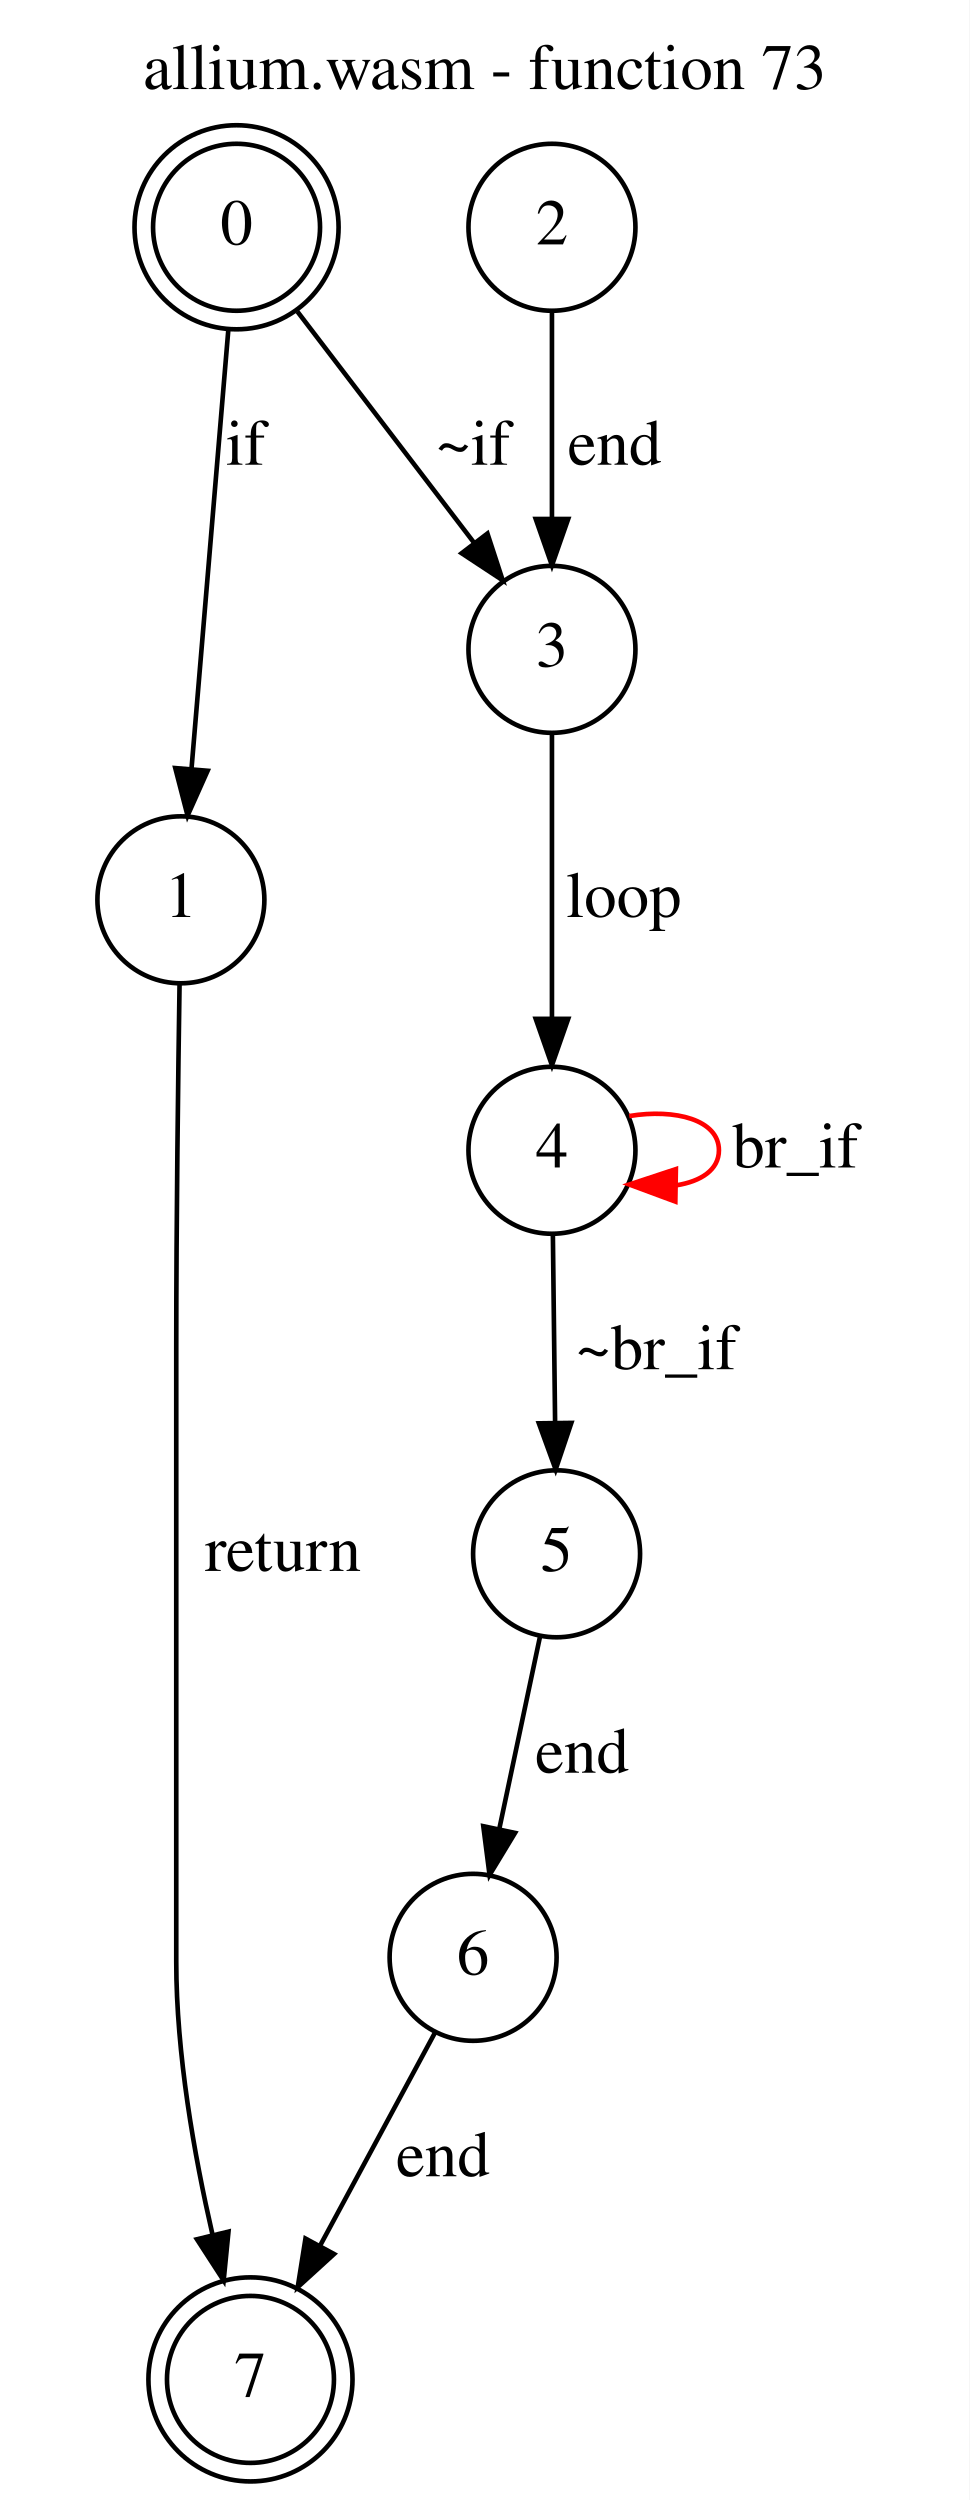
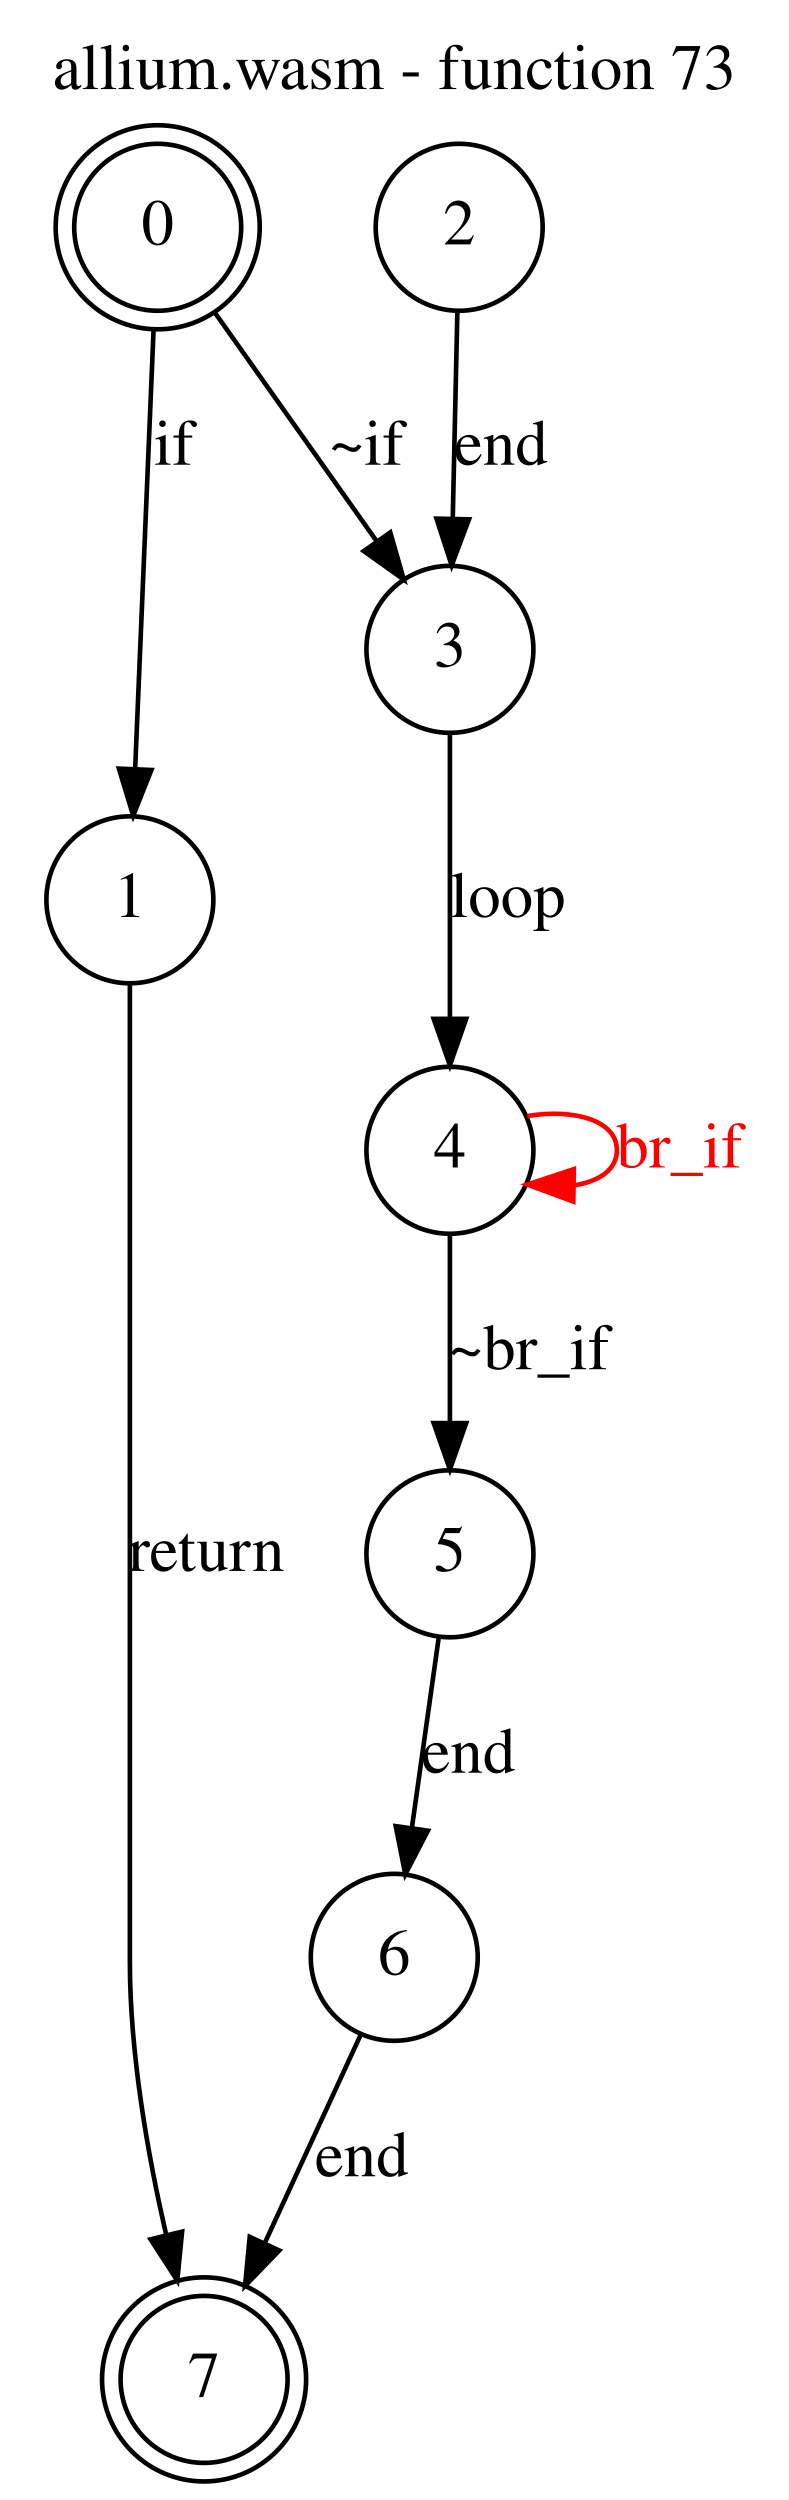
- <svg xmlns="http://www.w3.org/2000/svg" width="209pt" height="539pt" viewBox="0.00 0.00 209.00 539.00">
+ <svg xmlns="http://www.w3.org/2000/svg" width="170pt" height="539pt" viewBox="0.00 0.00 170.00 539.00">
  <g id="graph0" class="graph" transform="scale(1 1) rotate(0) translate(4 535)">
-     <polygon fill="white" stroke="transparent" points="-4,4 -4,-535 205,-535 205,4 -4,4" />
-     <text text-anchor="middle" x="100.5" y="-515.8" font-family="Times,serif" font-size="14.00">allium.wasm - function 73</text>
+     <polygon fill="white" stroke="transparent" points="-4,4 -4,-535 166,-535 166,4 -4,4" />
+     <text text-anchor="middle" x="81" y="-515.8" font-family="Times,serif" font-size="14.00">allium.wasm - function 73</text>
    <g id="node1" class="node">
-       <ellipse fill="none" stroke="black" cx="47" cy="-486" rx="18" ry="18" />
-       <ellipse fill="none" stroke="black" cx="47" cy="-486" rx="22" ry="22" />
-       <text text-anchor="middle" x="47" y="-482.3" font-family="Times,serif" font-size="14.00">0</text>
+       <ellipse fill="none" stroke="black" cx="30" cy="-486" rx="18" ry="18" />
+       <ellipse fill="none" stroke="black" cx="30" cy="-486" rx="22" ry="22" />
+       <text text-anchor="middle" x="30" y="-482.3" font-family="Times,serif" font-size="14.00">0</text>
    </g>
    <g id="node3" class="node">
-       <ellipse fill="none" stroke="black" cx="35" cy="-341" rx="18" ry="18" />
-       <text text-anchor="middle" x="35" y="-337.3" font-family="Times,serif" font-size="14.00">1</text>
+       <ellipse fill="none" stroke="black" cx="24" cy="-341" rx="18" ry="18" />
+       <text text-anchor="middle" x="24" y="-337.3" font-family="Times,serif" font-size="14.00">1</text>
    </g>
    <g id="edge1" class="edge">
-       <path fill="none" stroke="black" d="M45.23,-463.9C43.12,-438.8 39.6,-396.83 37.29,-369.28" />
-       <polygon fill="black" stroke="black" points="40.76,-368.82 36.44,-359.15 33.79,-369.4 40.76,-368.82" />
-       <text text-anchor="middle" x="49" y="-434.8" font-family="Times,serif" font-size="14.00">if</text>
+       <path fill="none" stroke="black" d="M29.11,-463.9C28.06,-438.8 26.3,-396.83 25.14,-369.28" />
+       <polygon fill="black" stroke="black" points="28.64,-368.99 24.72,-359.15 21.64,-369.28 28.64,-368.99" />
+       <text text-anchor="middle" x="33.5" y="-434.8" font-family="Times,serif" font-size="14.00">if</text>
    </g>
    <g id="node4" class="node">
-       <ellipse fill="none" stroke="black" cx="115" cy="-395" rx="18" ry="18" />
-       <text text-anchor="middle" x="115" y="-391.3" font-family="Times,serif" font-size="14.00">3</text>
+       <ellipse fill="none" stroke="black" cx="93" cy="-395" rx="18" ry="18" />
+       <text text-anchor="middle" x="93" y="-391.3" font-family="Times,serif" font-size="14.00">3</text>
    </g>
    <g id="edge2" class="edge">
-       <path fill="none" stroke="black" d="M60.11,-467.84C70.99,-453.6 86.52,-433.28 98.29,-417.87" />
-       <polygon fill="black" stroke="black" points="101.09,-419.97 104.38,-409.89 95.53,-415.72 101.09,-419.97" />
-       <text text-anchor="middle" x="98" y="-434.8" font-family="Times,serif" font-size="14.00">~if</text>
+       <path fill="none" stroke="black" d="M42.45,-467.42C52.4,-453.36 66.42,-433.56 77.17,-418.37" />
+       <polygon fill="black" stroke="black" points="80.14,-420.22 83.06,-410.04 74.43,-416.18 80.14,-420.22" />
+       <text text-anchor="middle" x="75" y="-434.8" font-family="Times,serif" font-size="14.00">~if</text>
    </g>
    <g id="node2" class="node">
-       <ellipse fill="none" stroke="black" cx="50" cy="-22" rx="18" ry="18" />
-       <ellipse fill="none" stroke="black" cx="50" cy="-22" rx="22" ry="22" />
-       <text text-anchor="middle" x="50" y="-18.3" font-family="Times,serif" font-size="14.00">7</text>
+       <ellipse fill="none" stroke="black" cx="40" cy="-22" rx="18" ry="18" />
+       <ellipse fill="none" stroke="black" cx="40" cy="-22" rx="22" ry="22" />
+       <text text-anchor="middle" x="40" y="-18.3" font-family="Times,serif" font-size="14.00">7</text>
    </g>
    <g id="edge3" class="edge">
-       <path fill="none" stroke="black" d="M34.71,-322.75C34.42,-303.62 34,-271.86 34,-244.5 34,-244.5 34,-244.5 34,-112 34,-92.24 37.87,-70.39 41.8,-53.29" />
-       <polygon fill="black" stroke="black" points="45.26,-53.86 44.22,-43.32 38.46,-52.21 45.26,-53.86" />
-       <text text-anchor="middle" x="57" y="-196.3" font-family="Times,serif" font-size="14.00">return</text>
+       <path fill="none" stroke="black" d="M24,-322.75C24,-303.62 24,-271.86 24,-244.5 24,-244.5 24,-244.5 24,-112 24,-92.24 27.87,-70.39 31.8,-53.29" />
+       <polygon fill="black" stroke="black" points="35.26,-53.86 34.22,-43.32 28.46,-52.21 35.26,-53.86" />
+       <text text-anchor="middle" x="40.5" y="-196.3" font-family="Times,serif" font-size="14.00">return</text>
    </g>
    <g id="node6" class="node">
-       <ellipse fill="none" stroke="black" cx="115" cy="-287" rx="18" ry="18" />
-       <text text-anchor="middle" x="115" y="-283.3" font-family="Times,serif" font-size="14.00">4</text>
+       <ellipse fill="none" stroke="black" cx="93" cy="-287" rx="18" ry="18" />
+       <text text-anchor="middle" x="93" y="-283.3" font-family="Times,serif" font-size="14.00">4</text>
    </g>
    <g id="edge5" class="edge">
-       <path fill="none" stroke="black" d="M115,-376.97C115,-360.38 115,-334.88 115,-315.43" />
-       <polygon fill="black" stroke="black" points="118.5,-315.34 115,-305.34 111.5,-315.34 118.5,-315.34" />
-       <text text-anchor="middle" x="130.5" y="-337.3" font-family="Times,serif" font-size="14.00">loop</text>
+       <path fill="none" stroke="black" d="M93,-376.97C93,-360.38 93,-334.88 93,-315.43" />
+       <polygon fill="black" stroke="black" points="96.5,-315.34 93,-305.34 89.5,-315.34 96.5,-315.34" />
+       <text text-anchor="middle" x="105.5" y="-337.3" font-family="Times,serif" font-size="14.00">loop</text>
    </g>
    <g id="node5" class="node">
-       <ellipse fill="none" stroke="black" cx="115" cy="-486" rx="18" ry="18" />
-       <text text-anchor="middle" x="115" y="-482.3" font-family="Times,serif" font-size="14.00">2</text>
+       <ellipse fill="none" stroke="black" cx="95" cy="-486" rx="18" ry="18" />
+       <text text-anchor="middle" x="95" y="-482.3" font-family="Times,serif" font-size="14.00">2</text>
    </g>
    <g id="edge4" class="edge">
-       <path fill="none" stroke="black" d="M115,-467.84C115,-455.28 115,-437.98 115,-423.5" />
-       <polygon fill="black" stroke="black" points="118.5,-423.11 115,-413.11 111.5,-423.11 118.5,-423.11" />
-       <text text-anchor="middle" x="128.5" y="-434.8" font-family="Times,serif" font-size="14.00">end</text>
+       <path fill="none" stroke="black" d="M94.61,-467.84C94.33,-455.28 93.94,-437.98 93.62,-423.5" />
+       <polygon fill="black" stroke="black" points="97.11,-423.03 93.38,-413.11 90.11,-423.18 97.11,-423.03" />
+       <text text-anchor="middle" x="104" y="-434.8" font-family="Times,serif" font-size="14.00">end</text>
    </g>
    <g id="edge7" class="edge">
-       <path fill="none" stroke="red" d="M131.66,-294.38C141.62,-296.02 151,-293.56 151,-287 151,-282.8 147.15,-280.28 141.77,-279.44" />
-       <polygon fill="red" stroke="red" points="141.6,-275.94 131.66,-279.62 141.72,-282.94 141.6,-275.94" />
-       <text text-anchor="middle" x="167.5" y="-283.3" font-family="Times,serif" font-size="14.00">br_if</text>
+       <path fill="none" stroke="red" d="M109.66,-294.38C119.62,-296.02 129,-293.56 129,-287 129,-282.8 125.15,-280.28 119.77,-279.44" />
+       <polygon fill="red" stroke="red" points="119.6,-275.94 109.66,-279.62 119.72,-282.94 119.6,-275.94" />
+       <text text-anchor="middle" x="142.5" y="-283.3" font-family="Times,serif" font-size="14.00" fill="red">br_if</text>
    </g>
    <g id="node7" class="node">
-       <ellipse fill="none" stroke="black" cx="116" cy="-200" rx="18" ry="18" />
-       <text text-anchor="middle" x="116" y="-196.3" font-family="Times,serif" font-size="14.00">5</text>
+       <ellipse fill="none" stroke="black" cx="93" cy="-200" rx="18" ry="18" />
+       <text text-anchor="middle" x="93" y="-196.3" font-family="Times,serif" font-size="14.00">5</text>
    </g>
    <g id="edge6" class="edge">
-       <path fill="none" stroke="black" d="M115.2,-268.8C115.34,-257.16 115.52,-241.55 115.68,-228.24" />
-       <polygon fill="black" stroke="black" points="119.18,-228.22 115.8,-218.18 112.18,-228.13 119.18,-228.22" />
-       <text text-anchor="middle" x="137.5" y="-239.8" font-family="Times,serif" font-size="14.00">~br_if</text>
+       <path fill="none" stroke="black" d="M93,-268.8C93,-257.16 93,-241.55 93,-228.24" />
+       <polygon fill="black" stroke="black" points="96.5,-228.18 93,-218.18 89.5,-228.18 96.5,-228.18" />
+       <text text-anchor="middle" x="110" y="-239.8" font-family="Times,serif" font-size="14.00">~br_if</text>
    </g>
    <g id="node8" class="node">
-       <ellipse fill="none" stroke="black" cx="98" cy="-113" rx="18" ry="18" />
-       <text text-anchor="middle" x="98" y="-109.3" font-family="Times,serif" font-size="14.00">6</text>
+       <ellipse fill="none" stroke="black" cx="81" cy="-113" rx="18" ry="18" />
+       <text text-anchor="middle" x="81" y="-109.3" font-family="Times,serif" font-size="14.00">6</text>
    </g>
    <g id="edge8" class="edge">
-       <path fill="none" stroke="black" d="M112.44,-182.21C109.93,-170.33 106.51,-154.17 103.62,-140.56" />
-       <polygon fill="black" stroke="black" points="107.04,-139.82 101.55,-130.76 100.2,-141.27 107.04,-139.82" />
-       <text text-anchor="middle" x="121.5" y="-152.8" font-family="Times,serif" font-size="14.00">end</text>
+       <path fill="none" stroke="black" d="M90.57,-181.8C88.92,-170.09 86.7,-154.34 84.81,-140.97" />
+       <polygon fill="black" stroke="black" points="88.25,-140.3 83.38,-130.89 81.32,-141.28 88.25,-140.3" />
+       <text text-anchor="middle" x="97" y="-152.8" font-family="Times,serif" font-size="14.00">end</text>
    </g>
    <g id="edge9" class="edge">
-       <path fill="none" stroke="black" d="M89.86,-96.9C83.08,-84.33 73.25,-66.1 65.04,-50.9" />
-       <polygon fill="black" stroke="black" points="68.02,-49.03 60.19,-41.89 61.86,-52.36 68.02,-49.03" />
-       <text text-anchor="middle" x="91.5" y="-65.8" font-family="Times,serif" font-size="14.00">end</text>
+       <path fill="none" stroke="black" d="M73.67,-96.09C67.96,-83.7 59.9,-66.19 53.09,-51.41" />
+       <polygon fill="black" stroke="black" points="56.2,-49.8 48.84,-42.18 49.84,-52.73 56.2,-49.8" />
+       <text text-anchor="middle" x="74" y="-65.8" font-family="Times,serif" font-size="14.00">end</text>
    </g>
  </g>
</svg>
